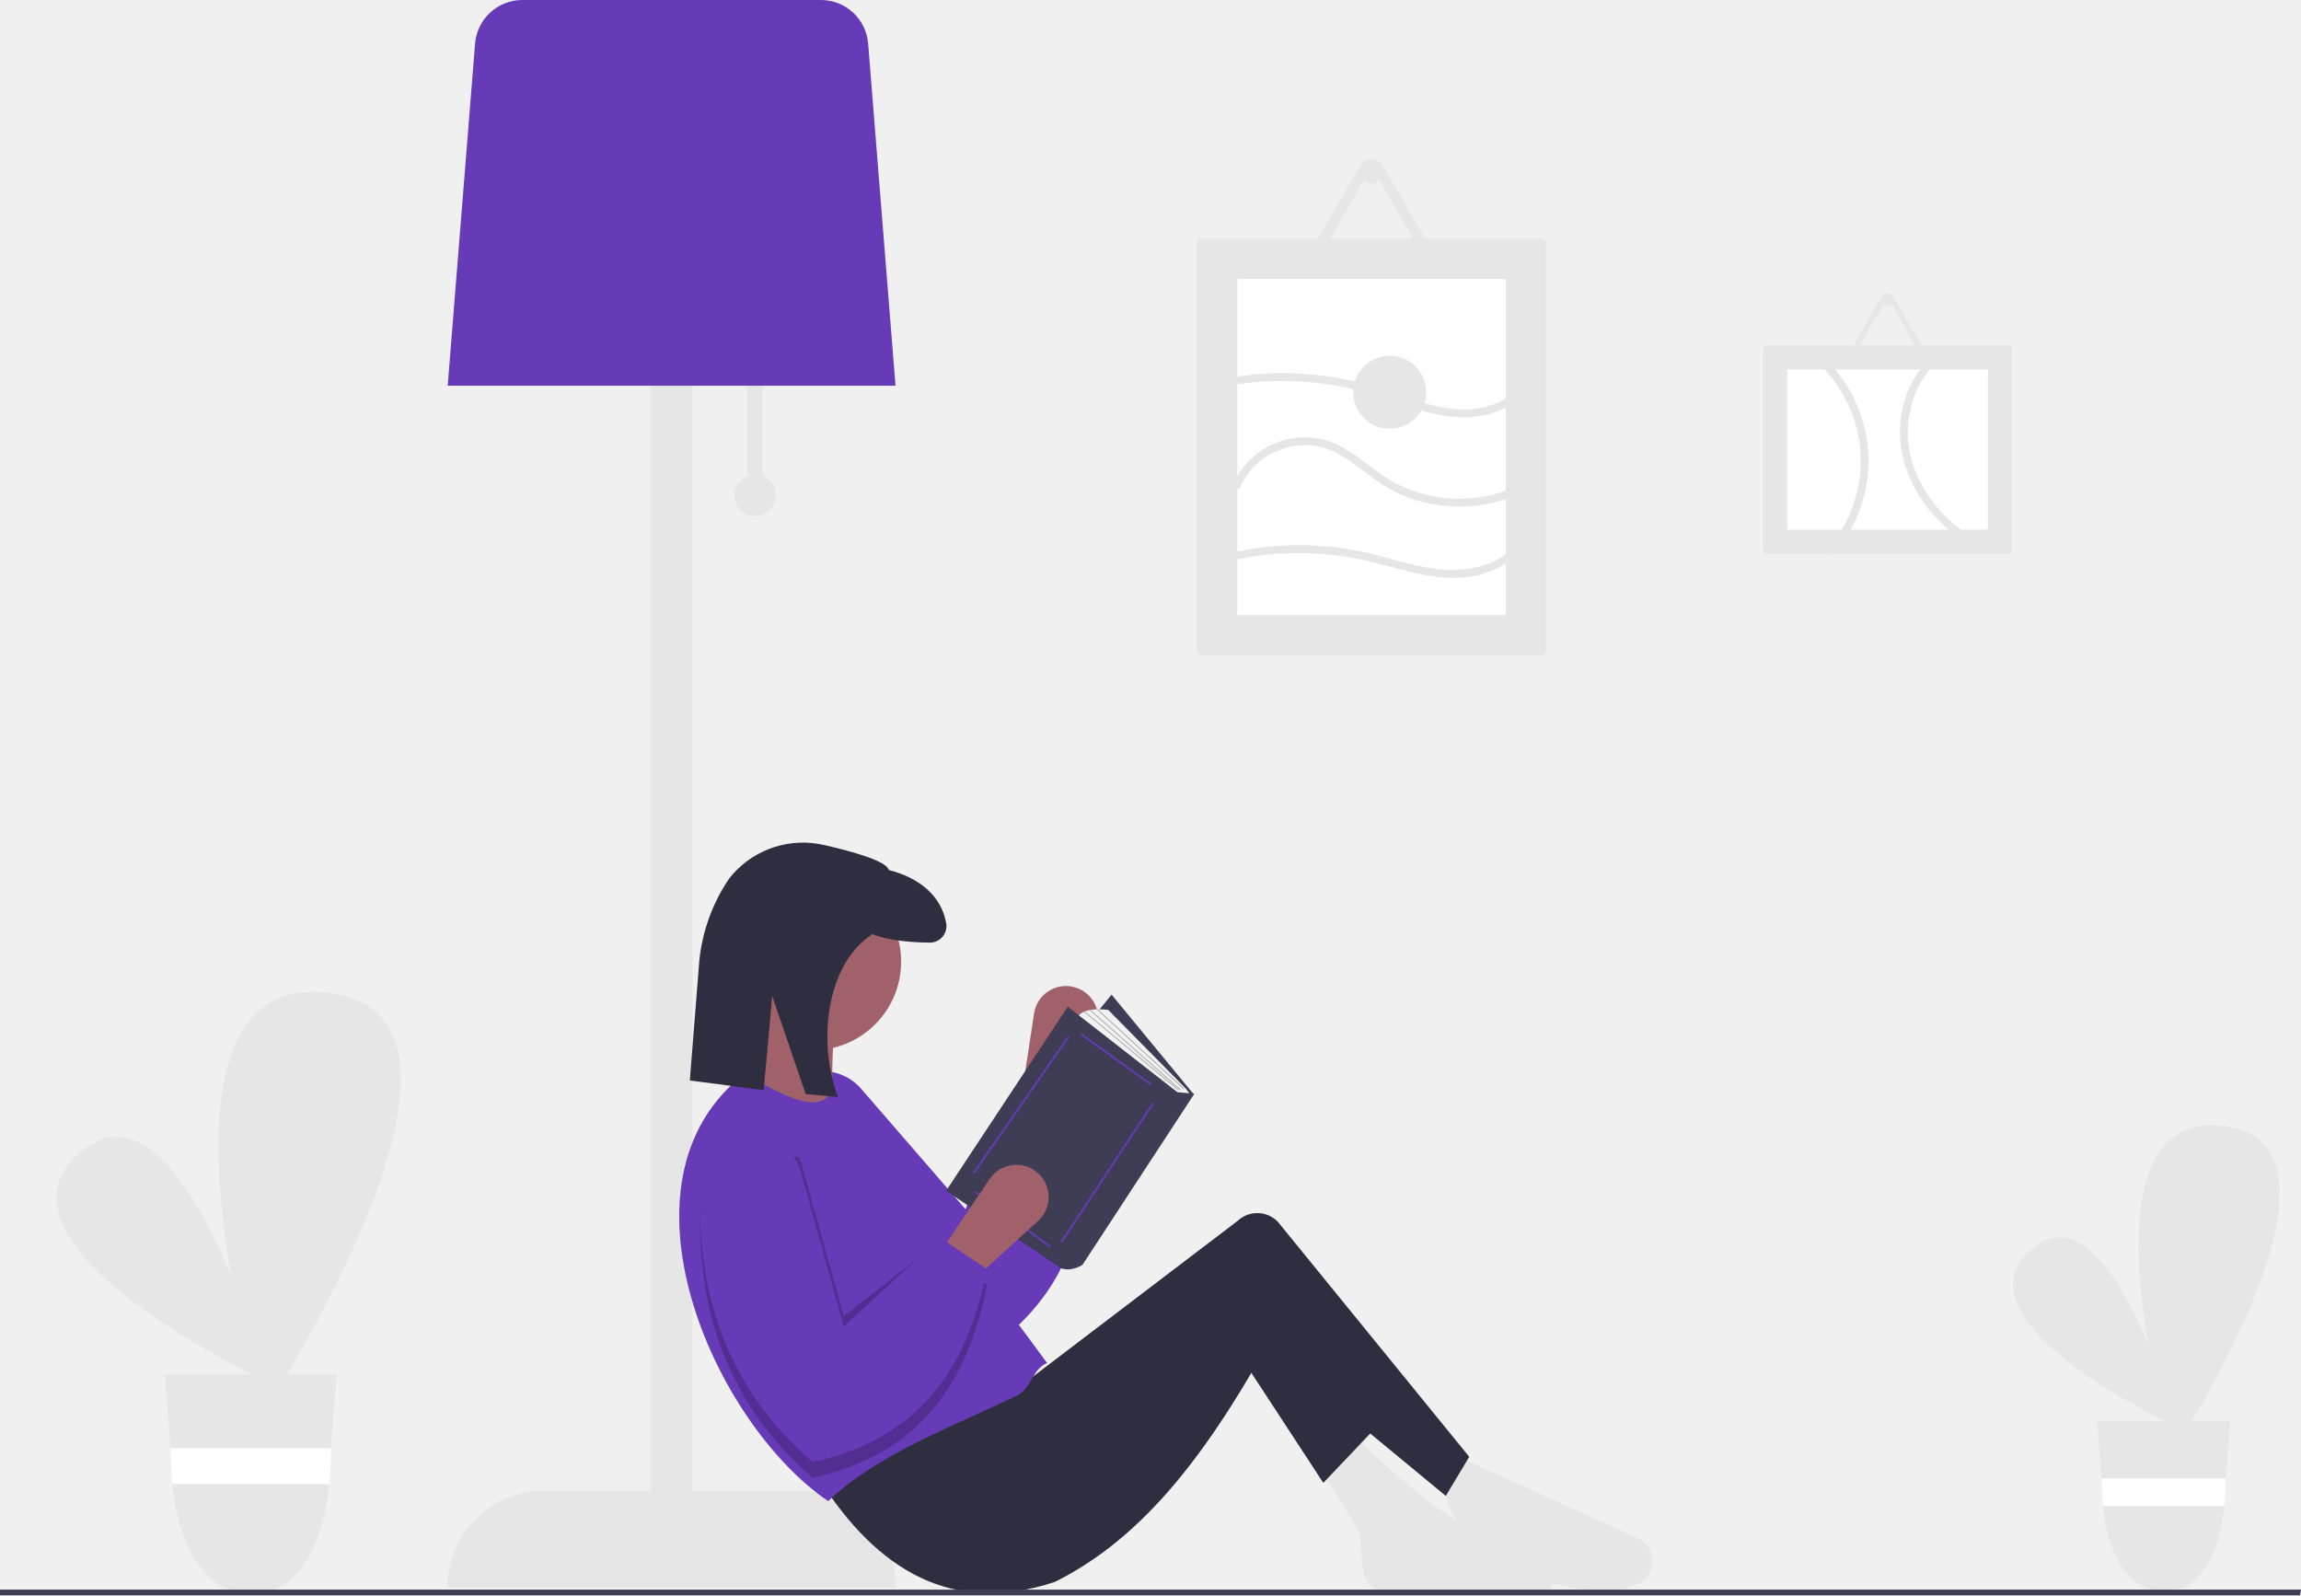
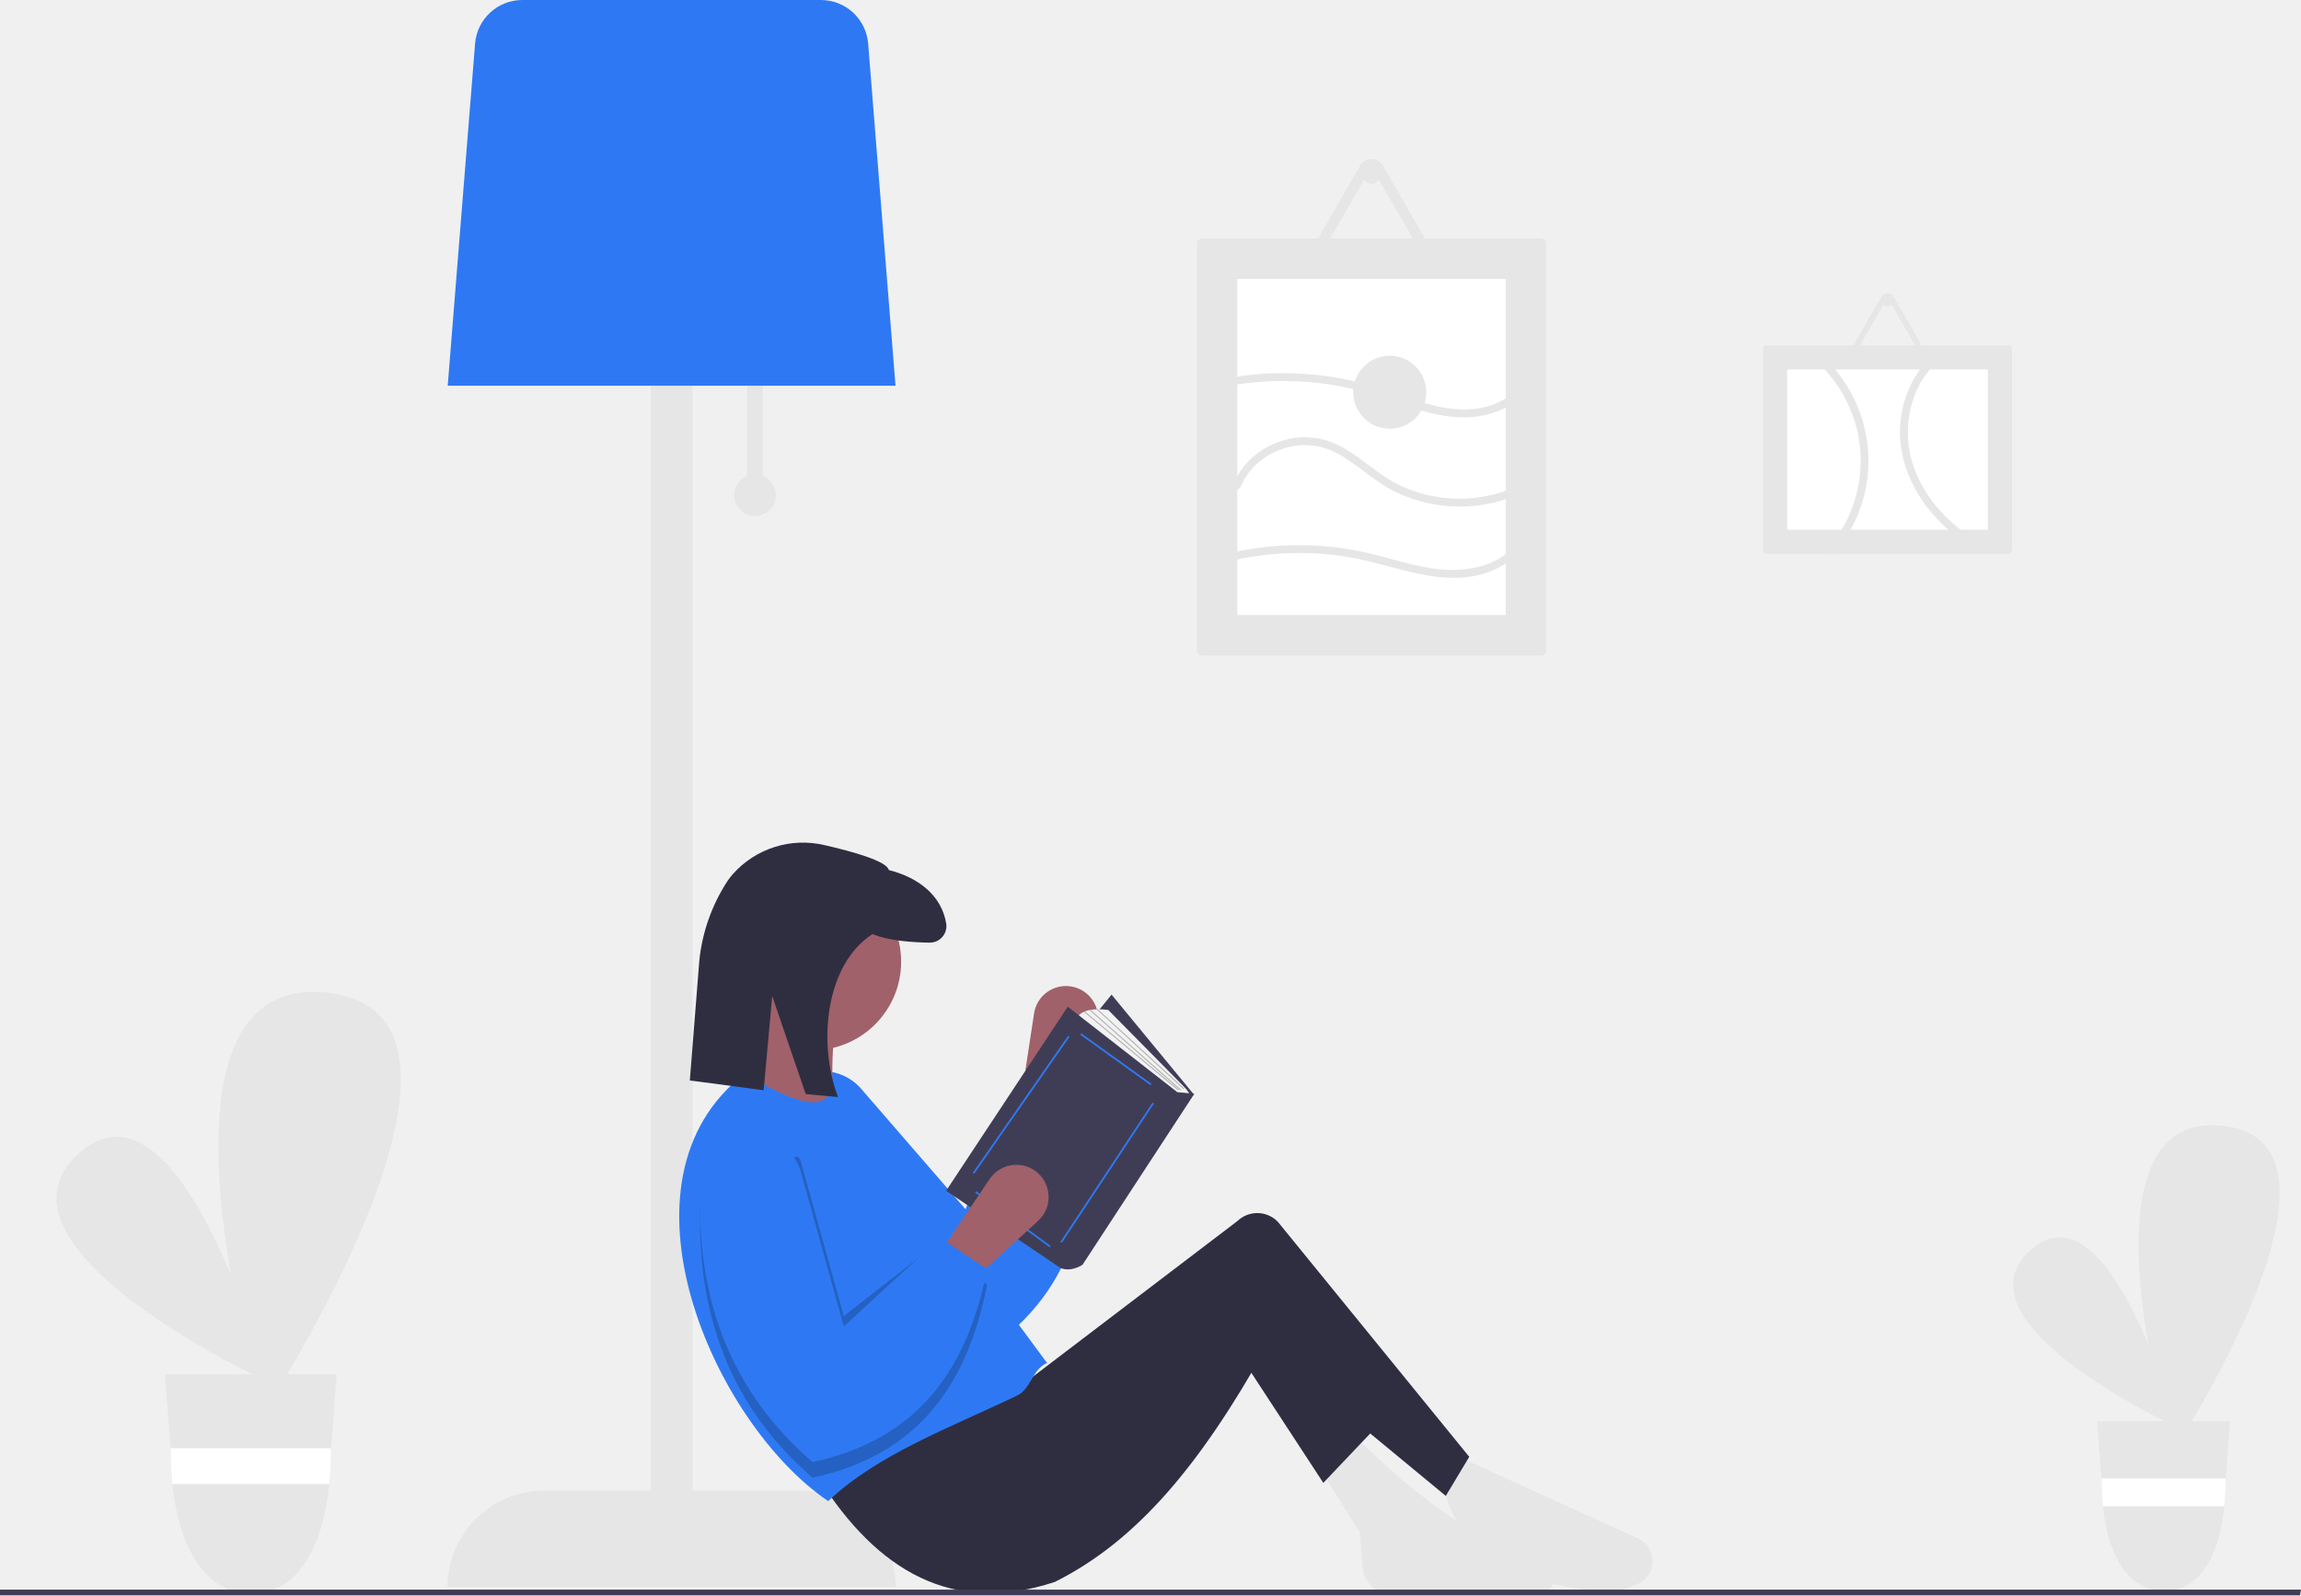
<svg xmlns="http://www.w3.org/2000/svg" id="a90b5256-b423-42d1-825d-5fdc0dc55c5f" data-name="Layer 1" width="882.951" height="612.148" viewBox="0 0 882.951 612.148">
  <path d="M261.421,674.244s-112.306-51.7-72.853-87.552S261.421,674.244,261.421,674.244Z" transform="translate(-158.5244 -143.926)" fill="#e6e6e6" />
  <path d="M259.466,686.308s-51.62-169.606,24.392-161.495S259.466,686.308,259.466,686.308Z" transform="translate(-158.5244 -143.926)" fill="#e6e6e6" />
  <path d="M221.829,671.266l2.167,28.372.034.49a130.356,130.356,0,0,0,.671,13.266c2.94,28.939,15.579,42.128,30.349,42.128s26.858-13.189,29.799-42.128a130.353,130.353,0,0,0,.671-13.266l.017-.396.009-.095L287.72,671.266Z" transform="translate(-158.5244 -143.926)" fill="#e6e6e6" />
  <path d="M285.545,699.637l-.009.095-.017.396a130.353,130.353,0,0,1-.671,13.266H224.701a130.356,130.356,0,0,1-.671-13.266l-.034-.49Z" transform="translate(-158.5244 -143.926)" fill="#fff" />
  <path d="M993.908,691.595s-86.949-40.027-56.404-67.784S993.908,691.595,993.908,691.595Z" transform="translate(-158.5244 -143.926)" fill="#e6e6e6" />
  <path d="M992.395,700.935s-39.965-131.312,18.885-125.032S992.395,700.935,992.395,700.935Z" transform="translate(-158.5244 -143.926)" fill="#e6e6e6" />
  <path d="M963.256,689.289l1.677,21.966.027.379a100.924,100.924,0,0,0,.519,10.271c2.276,22.405,12.061,32.616,23.497,32.616s20.794-10.211,23.071-32.616a100.921,100.921,0,0,0,.519-10.271l.013-.306.007-.073,1.684-21.966Z" transform="translate(-158.5244 -143.926)" fill="#e6e6e6" />
  <path d="M1012.586,711.255l-.007.073-.013.306a100.921,100.921,0,0,1-.519,10.271H965.479a100.924,100.924,0,0,1-.519-10.271l-.027-.379Z" transform="translate(-158.5244 -143.926)" fill="#fff" />
  <path d="M451.24,326.513V287.926h-6v38.587a8,8,0,1,0,6,0Z" transform="translate(-158.5244 -143.926)" fill="#e6e6e6" />
  <path d="M465.24,715.926h-41v-498h-16v498H367.24A37,37,0,0,0,330.24,752.926v0h172V752.926A37,37,0,0,0,465.24,715.926Z" transform="translate(-158.5244 -143.926)" fill="#e6e6e6" />
-   <path d="M330.323,291.926h171.834L491.65,160.586A18.198,18.198,0,0,0,473.604,143.926H358.877a18.198,18.198,0,0,0-18.046,16.66Z" transform="translate(-158.5244 -143.926)" fill="#673ab7" />
+   <path d="M330.323,291.926h171.834L491.65,160.586A18.198,18.198,0,0,0,473.604,143.926H358.877a18.198,18.198,0,0,0-18.046,16.66Z" transform="translate(-158.5244 -143.926)" fill="#2e79f3" />
  <path d="M569.58,522.446h0a12.37,12.37,0,0,0-14.258,10.339l-4.838,31.749,16.46,4.366,12.061-29.581A12.37,12.37,0,0,0,569.58,522.446Z" transform="translate(-158.5244 -143.926)" fill="#a0616a" />
-   <path d="M569.272,564.474c9.135,36.302,5.203,69.506-28.812,95.576-40.799-11.247-67.935-38.382-84.491-77.818a19.684,19.684,0,0,1,11.353-26.092h0a19.674,19.674,0,0,1,21.659,5.582l40.031,46.204,18.78-46.589Z" transform="translate(-158.5244 -143.926)" fill="#673ab7" />
+   <path d="M569.272,564.474c9.135,36.302,5.203,69.506-28.812,95.576-40.799-11.247-67.935-38.382-84.491-77.818a19.684,19.684,0,0,1,11.353-26.092h0a19.674,19.674,0,0,1,21.659,5.582l40.031,46.204,18.78-46.589Z" transform="translate(-158.5244 -143.926)" fill="#2e79f3" />
  <path d="M778.312,754.933c-37.253-1.979-60.395-14.77-66-41l6-11L787.007,734.227a9.609,9.609,0,0,1-.676,17.766Z" transform="translate(-158.5244 -143.926)" fill="#e6e6e6" />
  <path d="M749.527,755.196c-19.356-.586-37.97-.404-55.608.79a11.781,11.781,0,0,1-12.547-10.816l-1.059-13.237-15-24,13-13c21.847,21.759,45.807,40.035,74.263,50.899A5.132,5.132,0,0,1,749.527,755.196Z" transform="translate(-158.5244 -143.926)" fill="#e6e6e6" />
  <path d="M644.312,660.933c-24.716,44.226-49.025,74.04-81,90-39.339,12.984-68.09-4.218-90.5-39.5l65-43,9.5,9.5,86.098-65.518a10.993,10.993,0,0,1,15.464.344l73.438,90.174-9,15Z" transform="translate(-158.5244 -143.926)" fill="#2f2e41" />
  <polygon points="507.788 569.007 473.788 517.007 481.788 502.007 526.788 549.007 507.788 569.007" fill="#2f2e41" />
  <circle cx="311.788" cy="369.007" r="34" fill="#a0616a" />
  <path d="M479.312,575.933l-38-13a47.195,47.195,0,0,0,7-30h31C477.55,548.191,477.285,562.663,479.312,575.933Z" transform="translate(-158.5244 -143.926)" fill="#a0616a" />
-   <path d="M560.312,666.933c-5.697,2.339-6.113,9.923-11.5,12.5-26.04,12.459-53.589,22.568-72.5,40.5-44.193-30.01-85.155-123.218-32-164,18.144,10.617,34.351,18.215,34,0Z" transform="translate(-158.5244 -143.926)" fill="#673ab7" />
+   <path d="M560.312,666.933c-5.697,2.339-6.113,9.923-11.5,12.5-26.04,12.459-53.589,22.568-72.5,40.5-44.193-30.01-85.155-123.218-32-164,18.144,10.617,34.351,18.215,34,0Z" transform="translate(-158.5244 -143.926)" fill="#2e79f3" />
  <path d="M537.312,626.933l-18.5-6.5-36.5,28.5-16.362-58.903c-1.135-4.085-2.974-2.015-5.614.823a19.664,19.664,0,0,0-33.002,13.557c-1.946,42.726,10.938,78.874,42.978,106.523,41.907-8.973,59.692-37.286,67-74l-1.981-1.321Q536.426,631.356,537.312,626.933Z" transform="translate(-158.5244 -143.926)" opacity="0.2" />
  <path d="M474.887,468.207c11.215,2.562,23.98,6.193,24.696,9.567,11.537,2.907,20.245,9.871,22.023,20.487a6.358,6.358,0,0,1-6.378,7.373c-6.274-.081-15.692-.682-21.912-3.279-18.067,11.641-21.099,41.918-13.209,62.528l-12.416-1.138-12.845-37.602L451.564,562.266l-28.333-3.746,3.649-46.065a68.631,68.631,0,0,1,10.778-30.433,25.92,25.92,0,0,1,2.028-2.627A36.011,36.011,0,0,1,474.887,468.207Z" transform="translate(-158.5244 -143.926)" fill="#2f2e41" />
  <polygon points="380.285 438.428 411.402 475.011 458.078 419.925 426.54 381.659 380.285 438.428" fill="#3f3d56" />
  <path d="M608.613,565.113,571.608,534.837c2.103-5.046,12.195-3.364,12.195-3.364l28.966,29.366a15.851,15.851,0,0,1,2.571,3.433h0Z" transform="translate(-158.5244 -143.926)" fill="#f2f2f2" />
  <path d="M610.295,563.01,568.244,530.211l-46.676,70.645L565.511,630.501c4.205,1.682,8.41-1.262,8.41-1.262L616.812,563.641Z" transform="translate(-158.5244 -143.926)" fill="#3f3d56" />
-   <rect x="586.406" y="533.824" width="0.681" height="33.143" transform="translate(-361.1363 561.7738) rotate(-54.2997)" fill="#673ab7" />
-   <rect x="551.368" y="593.577" width="64.029" height="0.682" transform="translate(-392.3398 608.9271) rotate(-56.51868)" fill="#673ab7" />
-   <rect x="546.878" y="594.043" width="0.682" height="35.492" transform="translate(-428.3845 546.0667) rotate(-53.65594)" fill="#673ab7" />
-   <rect x="518.352" y="567.505" width="64.041" height="0.681" transform="translate(-388.6277 551.2639) rotate(-55.16206)" fill="#673ab7" />
+   <rect x="586.406" y="533.824" width="0.681" height="33.143" transform="translate(-361.1363 561.7738) rotate(-54.2997)" fill="#2e79f3" />
+   <rect x="551.368" y="593.577" width="64.029" height="0.682" transform="translate(-392.3398 608.9271) rotate(-56.51868)" fill="#2e79f3" />
+   <rect x="546.878" y="594.043" width="0.682" height="35.492" transform="translate(-428.3845 546.0667) rotate(-53.65594)" fill="#2e79f3" />
+   <rect x="518.352" y="567.505" width="64.041" height="0.681" transform="translate(-388.6277 551.2639) rotate(-55.16206)" fill="#2e79f3" />
  <rect x="595.97" y="523.898" width="0.42" height="45.164" transform="translate(-368.0795 472.2771) rotate(-47.45516)" fill="#b3b3b3" />
  <rect x="593.952" y="523.631" width="0.421" height="46.389" transform="translate(-367.5248 486.4258) rotate(-48.56153)" fill="#b3b3b3" />
  <rect x="592.443" y="523.638" width="0.421" height="46.997" transform="translate(-365.6135 508.1316) rotate(-50.18727)" fill="#b3b3b3" />
  <path d="M555.606,593.094h0a12.37,12.37,0,0,0-17.314,3.229l-17.98,26.61,13,11,23.576-21.555A12.37,12.37,0,0,0,555.606,593.094Z" transform="translate(-158.5244 -143.926)" fill="#a0616a" />
-   <path d="M537.312,630.933c-7.308,36.714-25.093,65.027-67,74-32.04-27.65-44.925-63.797-42.978-106.523A19.684,19.684,0,0,1,448.776,579.702h0a19.674,19.674,0,0,1,17.175,14.327l16.362,58.903,36.937-34.042Z" transform="translate(-158.5244 -143.926)" fill="#673ab7" />
+   <path d="M537.312,630.933c-7.308,36.714-25.093,65.027-67,74-32.04-27.65-44.925-63.797-42.978-106.523A19.684,19.684,0,0,1,448.776,579.702h0a19.674,19.674,0,0,1,17.175,14.327l16.362,58.903,36.937-34.042Z" transform="translate(-158.5244 -143.926)" fill="#2e79f3" />
  <polygon points="882.556 612.148 0 612.148 0 609.966 882.951 609.966 882.556 612.148" fill="#3f3d56" />
  <path d="M619.812,235.433a2.002,2.002,0,0,0-2,2v156a2.002,2.002,0,0,0,2,2h130a2.002,2.002,0,0,0,2-2v-156a2.002,2.002,0,0,0-2-2Z" transform="translate(-158.5244 -143.926)" fill="#e6e6e6" />
  <path d="M633.312,379.933h103v-129h-103Z" transform="translate(-158.5244 -143.926)" fill="#fff" />
  <path d="M836.245,276.433a1.195,1.195,0,0,0-1.194,1.194V355.239a1.195,1.195,0,0,0,1.194,1.194h93.134a1.195,1.195,0,0,0,1.194-1.194V277.627a1.195,1.195,0,0,0-1.194-1.194Z" transform="translate(-158.5244 -143.926)" fill="#e6e6e6" />
  <path d="M844.305,285.687V347.179h77.015V285.687Z" transform="translate(-158.5244 -143.926)" fill="#fff" />
  <path d="M702.999,246.433h-36.373a4.989,4.989,0,0,1-4.33-7.5l18.187-31.5c.015-.026.03-.052.045-.078a4.941,4.941,0,0,1,3.787-2.398l.026-.002c.155-.014.313-.021.472-.021a4.949,4.949,0,0,1,4.33,2.5l18.187,31.5a5,5,0,0,1-4.33,7.5ZM665.622,241.428a1.028,1.028,0,0,0,.138.505.983.983,0,0,0,.866.5h36.373a.982.982,0,0,0,.866-.5,1.027,1.027,0,0,0,.138-.504.985.985,0,0,0-.138-.495l-18.187-31.5a1,1,0,0,0-1.732,0l-18.187,31.5A.981.981,0,0,0,665.622,241.428Z" transform="translate(-158.5244 -143.926)" fill="#e6e6e6" />
  <circle cx="526.288" cy="67.507" r="3" fill="#e6e6e6" />
  <path d="M892.673,278.933H872.952a2.705,2.705,0,0,1-2.348-4.066l9.86-17.078.025-.042a2.679,2.679,0,0,1,2.053-1.3l.014-.001c.084-.008.17-.012.256-.012a2.683,2.683,0,0,1,2.348,1.355l9.86,17.078a2.711,2.711,0,0,1-2.348,4.066Zm-20.265-2.713a.557.557,0,0,0,.075.274.533.533,0,0,0,.47.271H892.673a.533.533,0,0,0,.47-.271.557.557,0,0,0,.075-.273.534.534,0,0,0-.075-.268L883.282,258.873a.542.542,0,0,0-.939,0L872.483,275.951A.532.532,0,0,0,872.408,276.219Z" transform="translate(-158.5244 -143.926)" fill="#e6e6e6" />
  <circle cx="724.288" cy="116.031" r="1.627" fill="#e6e6e6" />
  <path d="M634.491,330.814a26.49,26.49,0,0,1,15.262-14.327,26.181,26.181,0,0,1,21.812,1.357c7.804,4.142,14.043,10.653,21.968,14.617a56.179,56.179,0,0,0,24.786,5.839,55.478,55.478,0,0,0,27.793-7.214,1.501,1.501,0,0,0-1.514-2.59,53.343,53.343,0,0,1-50.43.925c-7.951-4.169-14.251-10.901-22.351-14.807a28.88,28.88,0,0,0-22.231-1.248,29.846,29.846,0,0,0-17.988,16.651c-.728,1.787,2.173,2.565,2.893.798Z" transform="translate(-158.5244 -143.926)" fill="#e6e6e6" />
  <path d="M632.12,358.857a114.204,114.204,0,0,1,50.54.175c14.766,3.424,30.009,9.585,45.234,4.99,6.802-2.053,13.035-6.158,16.53-12.477.935-1.691-1.655-3.206-2.59-1.514-6.579,11.897-21.992,13.904-34.166,11.952-8.134-1.304-15.974-3.92-23.98-5.791a116.877,116.877,0,0,0-52.364-.228c-1.883.421-1.086,3.313.798,2.893Z" transform="translate(-158.5244 -143.926)" fill="#e6e6e6" />
  <path d="M631.039,291.798a118.628,118.628,0,0,1,48.042,1.709c14.695,3.6,29.059,11.826,44.597,10.405,7.194-.658,14.316-3.303,19.203-8.807,1.278-1.439-.836-3.569-2.121-2.121-4.216,4.747-10.288,7.208-16.519,7.873-7.182.766-14.238-.722-21.074-2.836-7.566-2.34-14.917-5.305-22.609-7.239a121.499,121.499,0,0,0-50.316-1.877c-1.899.324-1.094,3.216.798,2.893Z" transform="translate(-158.5244 -143.926)" fill="#e6e6e6" />
  <path d="M857.716,284.674a52.3,52.3,0,0,1,13.722,25.587,51.655,51.655,0,0,1-11.168,43.861c-1.243,1.463.869,3.596,2.121,2.121a55.414,55.414,0,0,0,12.699-28.673,54.693,54.693,0,0,0-15.253-45.018c-1.354-1.381-3.475.741-2.121,2.121Z" transform="translate(-158.5244 -143.926)" fill="#e6e6e6" />
  <path d="M902.727,278.272c-9.194,6.743-14.341,17.627-15.065,28.885-.754,11.713,3.714,23.026,10.907,32.12a62.463,62.463,0,0,0,14.848,13.404c1.62,1.06,3.125-1.536,1.514-2.59-9.185-6.01-17.044-14.546-21.217-24.791a40.117,40.117,0,0,1-.087-30.738,32.842,32.842,0,0,1,10.614-13.7c1.541-1.13.046-3.735-1.514-2.59Z" transform="translate(-158.5244 -143.926)" fill="#e6e6e6" />
  <circle cx="533.288" cy="150.507" r="14" fill="#e6e6e6" />
</svg>
